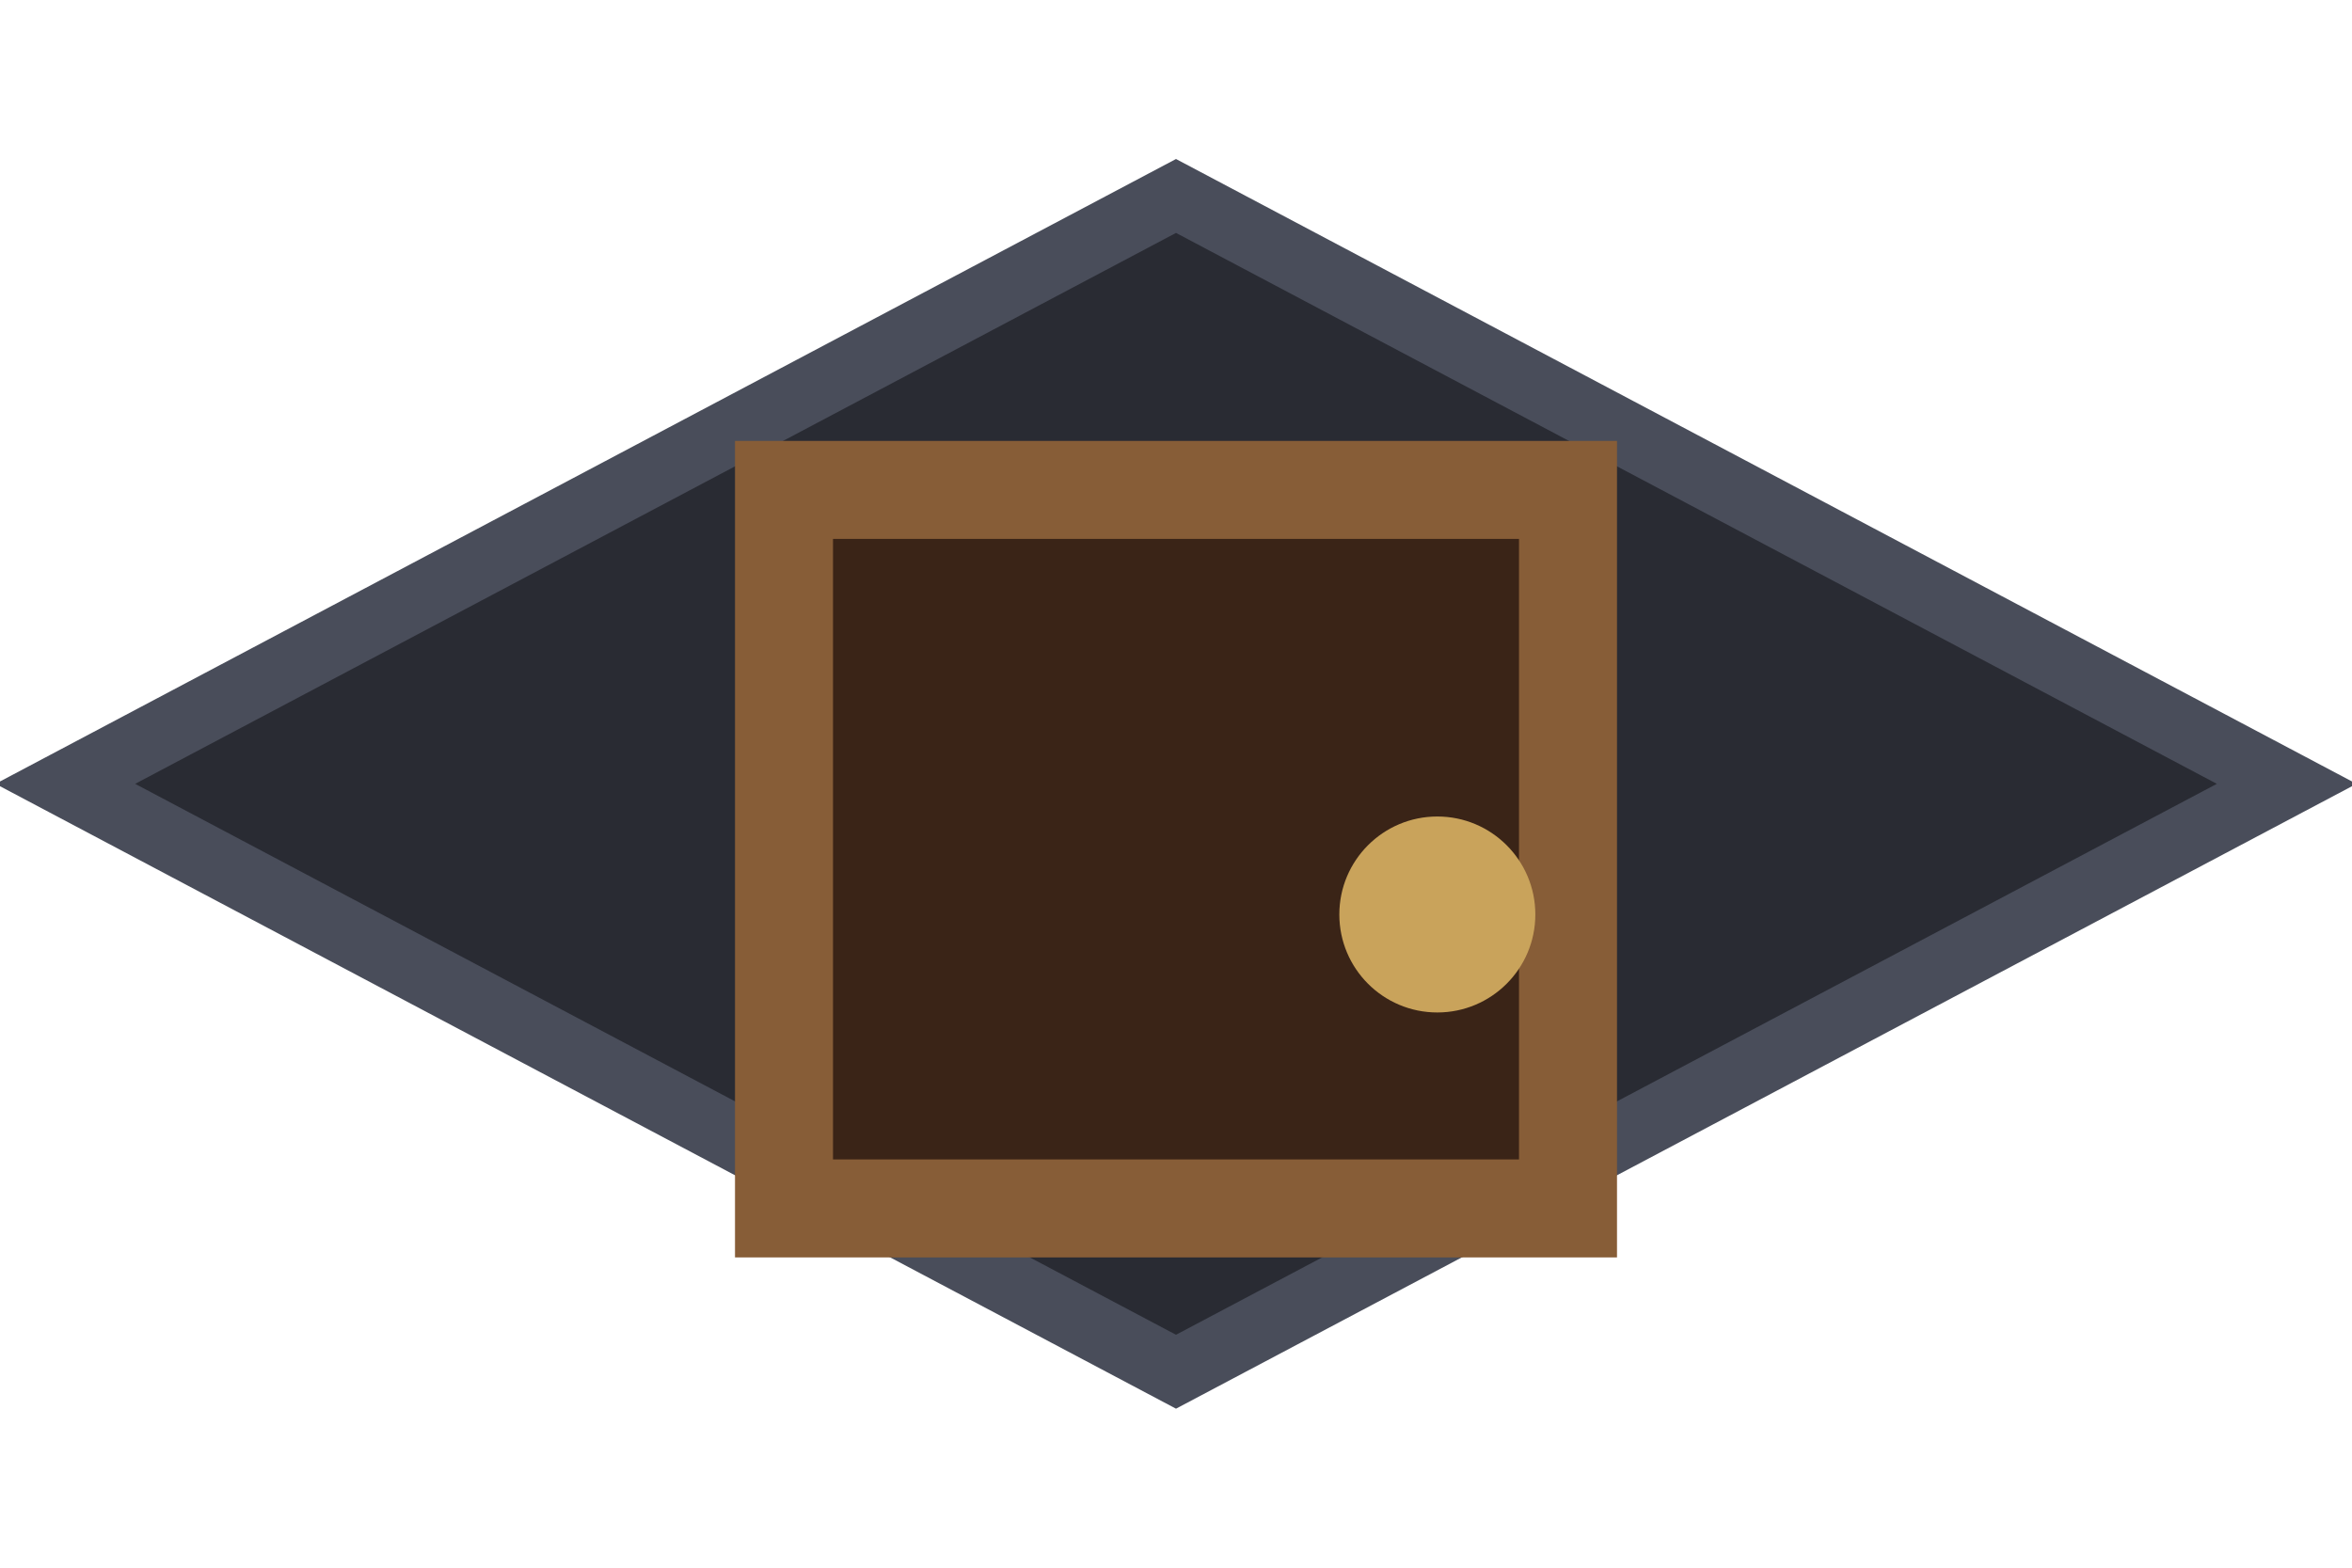
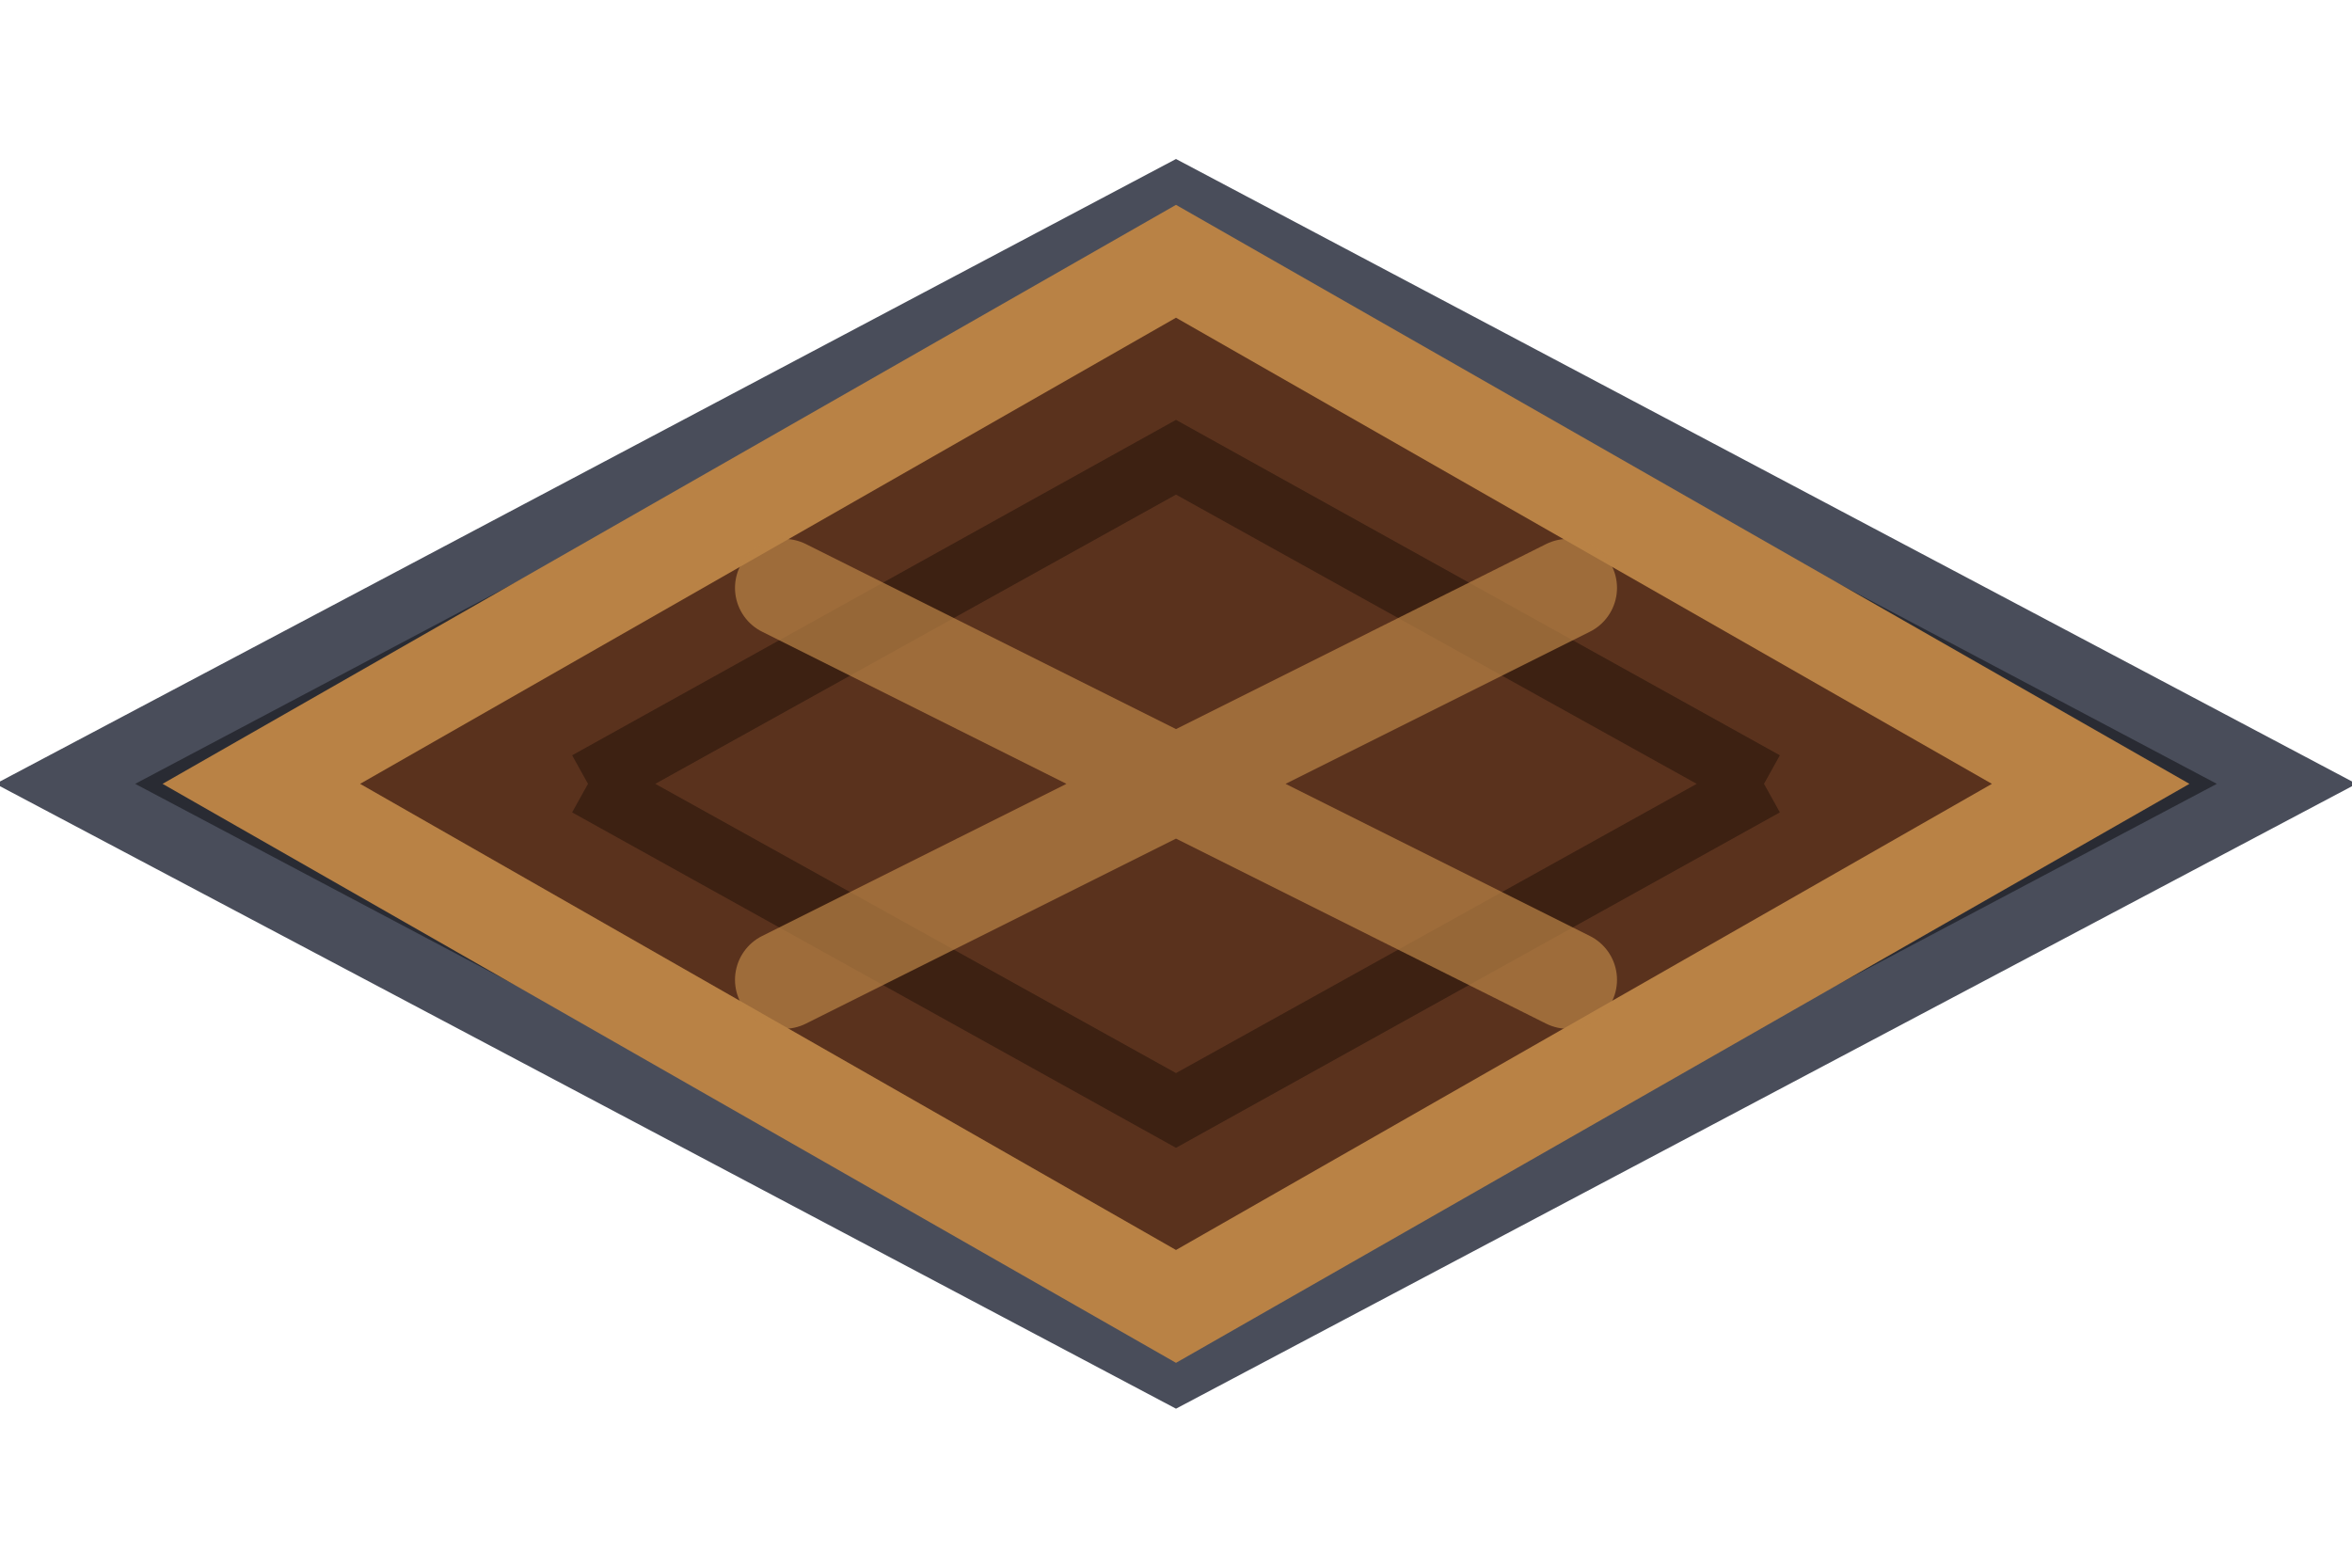
<svg xmlns="http://www.w3.org/2000/svg" width="72" height="48" viewBox="0 0 72 48" role="img" aria-label="Cathedral door tile">
  <rect width="72" height="48" fill="none" />
-   <path d="M 36 6 L 70 24 L 36 42 L 2 24 Z" fill="#292b33" stroke="#494d5a" stroke-width="2" />
-   <path d="M 24 15 H 48 V 37 H 24 Z" fill="#3a2417" stroke="#875d37" stroke-width="3" />
-   <circle cx="44" cy="28" r="3" fill="#c9a35b" />
+   <path data-layer="door-footprint" d="M 36 6 L 70 24 L 36 42 L 2 24 Z" fill="#292b33" stroke="#494d5a" stroke-width="2" />
+   <path data-layer="door-fill" d="M 36 8 L 64 24 L 36 40 L 8 24 Z" fill="#5a321d" stroke="#b98245" stroke-width="3" />
+   <path data-layer="door-grain" d="M 18 24 L 36 14 L 54 24 M 18 24 L 36 34 L 54 24" fill="none" stroke="#24130a" stroke-width="2" opacity="0.55" />
+   <path data-layer="door-brace" d="M 24 18 L 48 30 M 48 18 L 24 30" stroke="#b98245" stroke-width="3" stroke-linecap="round" opacity="0.72" />
</svg>
